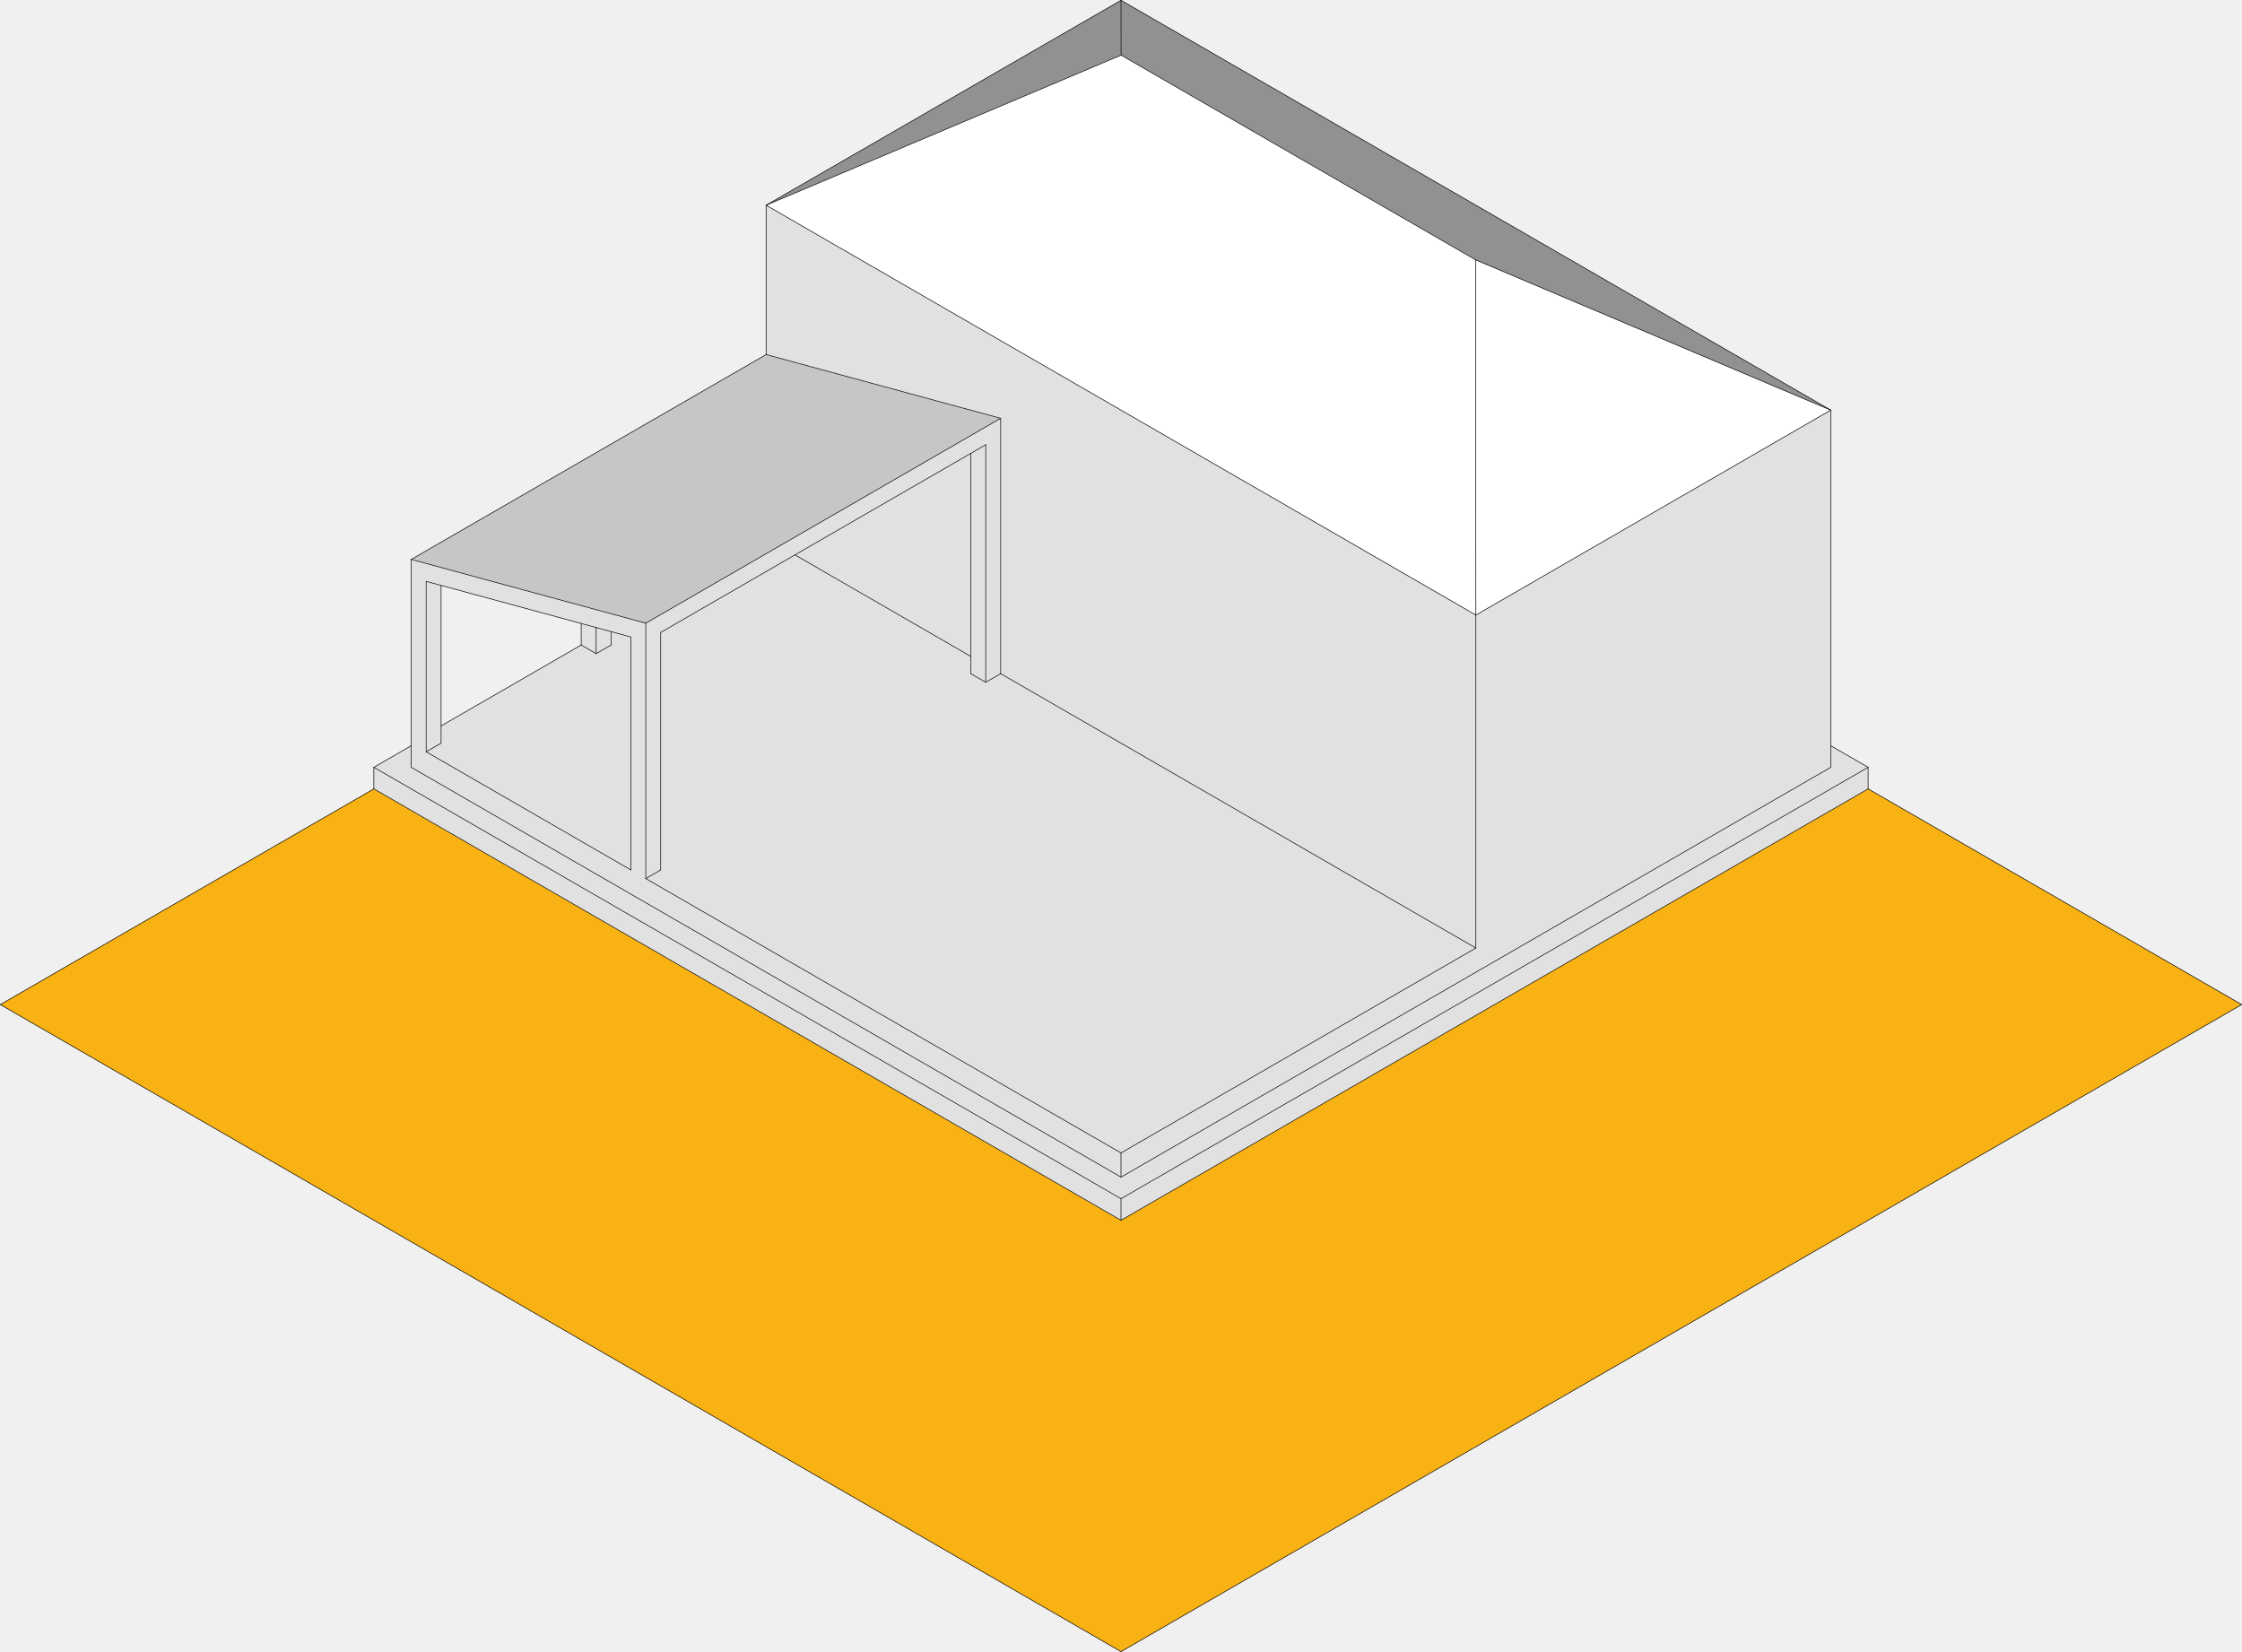
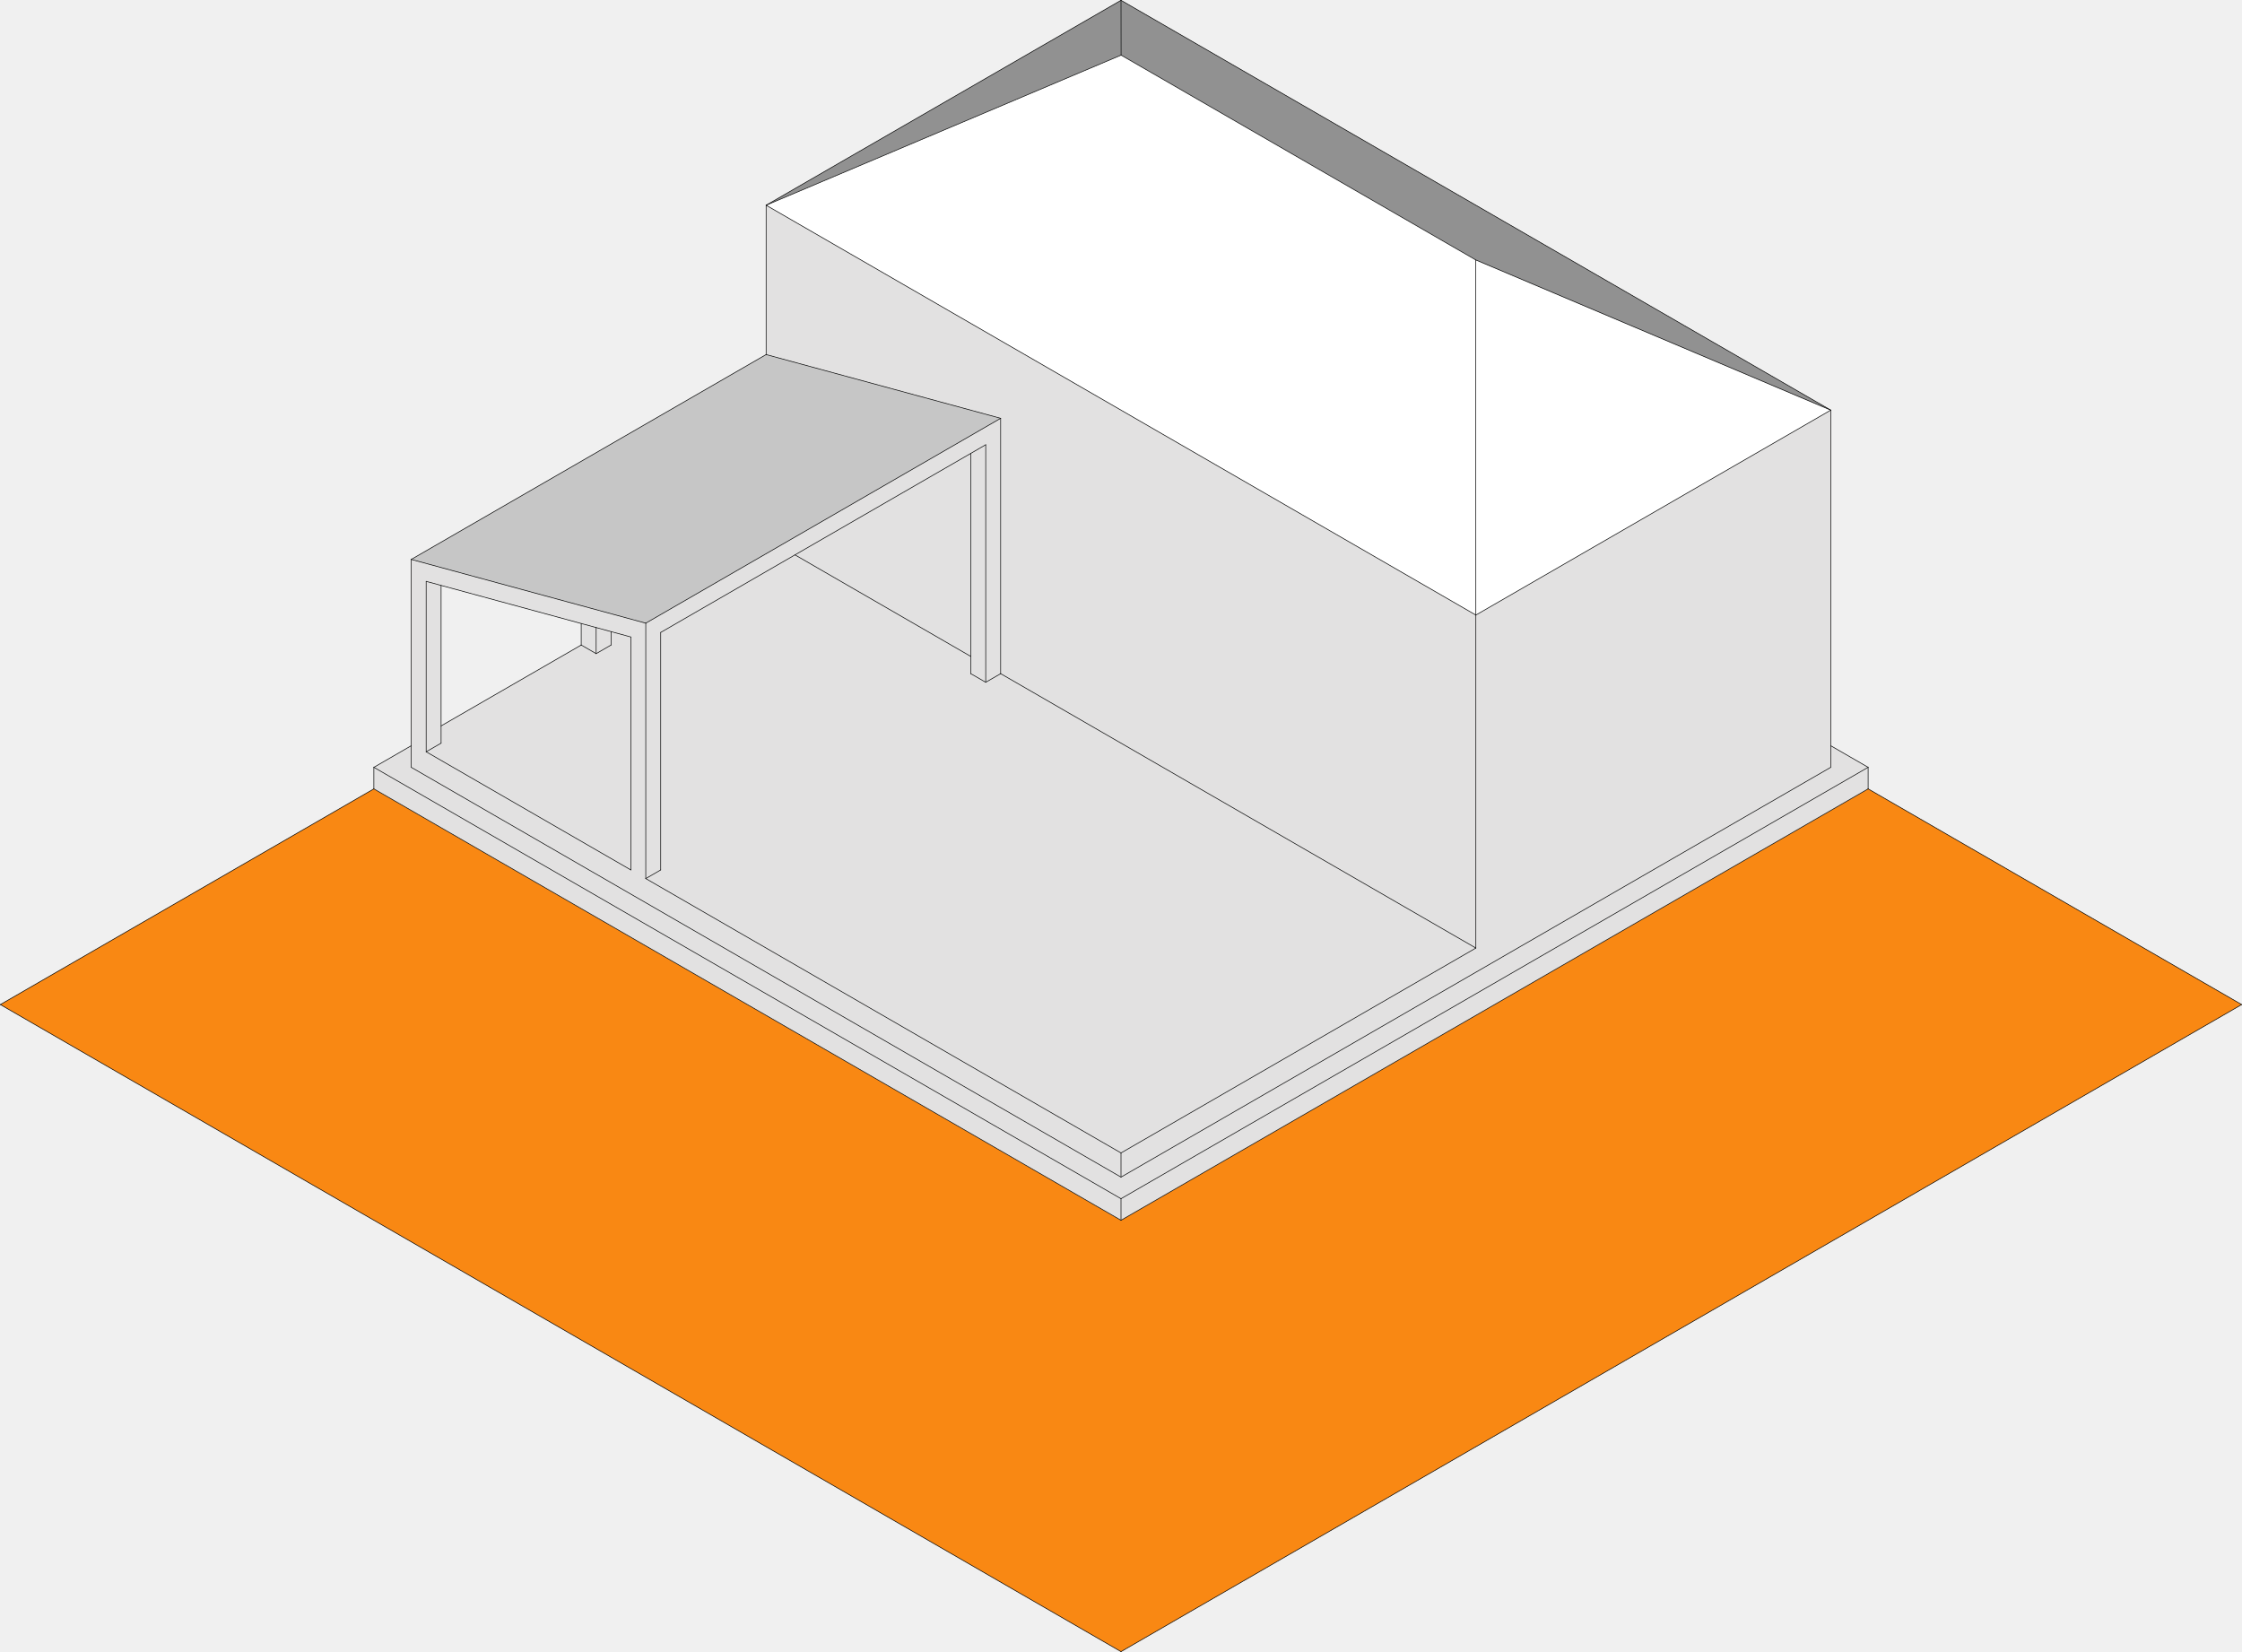
<svg xmlns="http://www.w3.org/2000/svg" version="1.1" id="Calque_1" x="0px" y="0px" width="180.042px" height="132.65px" viewBox="0 0 180.042 132.65" enable-background="new 0 0 180.042 132.65" xml:space="preserve">
-   <g>
-     <polyline fill="#F9B213" points="90.021,97.987 150.018,63.345 180.016,80.667 90.021,132.625 0.025,80.667 30.022,63.345    90.021,97.987  " />
-     <polyline fill="#E2E1E1" points="150.018,63.345 90.021,97.987 90.021,96.255 150.018,61.615 150.018,63.345  " />
-     <polyline fill="#E2E1E1" points="150.018,61.615 90.021,96.255 30.022,61.615 33.023,59.882 33.023,61.615 90.021,94.522    147.017,61.615 147.017,59.882 150.018,61.615  " />
-     <path fill="#E2E1E1" d="M50.658,69.855V51.149l-1.586-0.43l-1.198-0.327l-1.201-0.325l-11.25-3.058l-1.2-0.326v13.685   L50.658,69.855 M90.021,94.522L33.023,61.615v-1.732V44.921l18.834,5.119v20.508l38.163,22.032V94.522" />
-     <polyline fill="#E2E1E1" points="147.017,61.615 90.021,94.522 90.021,92.581 118.518,76.128 118.518,49.388 147.017,32.934    147.017,59.882 147.017,61.615  " />
-     <polyline fill="#E2E1E1" points="30.022,61.615 90.021,96.255 90.021,97.987 30.022,63.345 30.022,61.615  " />
-     <polyline fill="#E2E1E1" points="118.518,76.128 90.021,92.581 51.857,70.548 53.058,69.855 53.058,50.783 63.839,44.557    77.956,52.709 77.956,54.095 79.157,54.787 80.357,54.095 118.518,76.128  " />
-     <polyline fill="#E2E1E1" points="118.518,49.388 118.518,76.128 80.357,54.095 80.357,33.589 61.522,28.47 61.522,16.479    118.518,49.388  " />
-     <polyline fill="#E2E1E1" points="80.357,54.095 79.157,54.787 79.157,35.712 77.956,36.408 63.839,44.557 53.058,50.783    53.058,69.855 51.857,70.548 51.857,50.041 80.357,33.589 80.357,54.095  " />
-     <polyline fill="#C6C6C6" points="51.857,50.041 33.023,44.921 61.522,28.47 80.357,33.589 51.857,50.041  " />
-     <polyline fill="#E2E1E1" points="79.157,35.712 79.157,54.787 77.956,54.095 77.956,52.709 77.956,36.408 79.157,35.712  " />
-     <polyline fill="#919191" points="61.522,16.479 90.021,0.025 90.029,4.429 61.522,16.479  " />
-     <polyline fill="#FFFFFF" points="147.017,32.934 118.518,49.388 118.509,20.873 147.017,32.934  " />
-     <polyline fill="#919191" points="90.021,0.025 147.017,32.934 118.509,20.873 90.029,4.429 90.021,0.025  " />
-     <polyline fill="#FFFFFF" points="90.029,4.429 118.509,20.873 118.518,49.388 61.522,16.479 90.029,4.429  " />
-     <polyline fill="#E2E1E1" points="77.956,52.709 63.839,44.557 77.956,36.408 77.956,52.709  " />
-     <polyline fill="#E2E1E1" points="50.658,51.149 50.658,69.855 34.223,60.368 35.422,59.676 35.422,58.289 46.673,51.795    47.874,52.487 49.072,51.795 49.072,50.719 50.658,51.149  " />
-     <polyline fill="#E2E1E1" points="35.422,59.676 34.223,60.368 34.223,46.683 35.422,47.009 35.422,58.289 35.422,59.676  " />
-     <polyline fill="#E2E1E1" points="46.673,51.795 46.673,50.067 47.874,50.392 47.874,52.487 46.673,51.795  " />
-     <polyline fill="#E2E1E1" points="47.874,52.487 47.874,50.392 49.072,50.719 49.072,51.795 47.874,52.487  " />
-     <line fill="none" stroke="#010202" stroke-width="0.05" stroke-linecap="round" stroke-linejoin="round" stroke-miterlimit="10" x1="90.021" y1="97.987" x2="150.018" y2="63.345" />
-     <polyline fill="none" stroke="#010202" stroke-width="0.05" stroke-linecap="round" stroke-linejoin="round" stroke-miterlimit="10" points="   33.023,61.615 90.021,94.522 147.017,61.615  " />
-     <line fill="none" stroke="#010202" stroke-width="0.05" stroke-linecap="round" stroke-linejoin="round" stroke-miterlimit="10" x1="30.022" y1="61.615" x2="90.021" y2="96.255" />
-     <line fill="none" stroke="#010202" stroke-width="0.05" stroke-linecap="round" stroke-linejoin="round" stroke-miterlimit="10" x1="150.018" y1="61.615" x2="90.021" y2="96.255" />
-     <line fill="none" stroke="#010202" stroke-width="0.05" stroke-linecap="round" stroke-linejoin="round" stroke-miterlimit="10" x1="90.021" y1="92.581" x2="118.518" y2="76.128" />
-     <line fill="none" stroke="#010202" stroke-width="0.05" stroke-linecap="round" stroke-linejoin="round" stroke-miterlimit="10" x1="90.021" y1="94.522" x2="90.021" y2="92.581" />
-     <line fill="none" stroke="#010202" stroke-width="0.05" stroke-linecap="round" stroke-linejoin="round" stroke-miterlimit="10" x1="118.518" y1="76.128" x2="118.518" y2="49.388" />
-     <line fill="none" stroke="#010202" stroke-width="0.05" stroke-linecap="round" stroke-linejoin="round" stroke-miterlimit="10" x1="80.357" y1="54.095" x2="118.518" y2="76.128" />
-     <line fill="none" stroke="#010202" stroke-width="0.05" stroke-linecap="round" stroke-linejoin="round" stroke-miterlimit="10" x1="51.857" y1="70.548" x2="90.021" y2="92.581" />
-     <line fill="none" stroke="#010202" stroke-width="0.05" stroke-linecap="round" stroke-linejoin="round" stroke-miterlimit="10" x1="80.357" y1="54.095" x2="79.157" y2="54.787" />
-     <line fill="none" stroke="#010202" stroke-width="0.05" stroke-linecap="round" stroke-linejoin="round" stroke-miterlimit="10" x1="80.357" y1="54.095" x2="80.357" y2="33.589" />
-     <line fill="none" stroke="#010202" stroke-width="0.05" stroke-linecap="round" stroke-linejoin="round" stroke-miterlimit="10" x1="51.857" y1="50.041" x2="33.023" y2="44.921" />
-     <line fill="none" stroke="#010202" stroke-width="0.05" stroke-linecap="round" stroke-linejoin="round" stroke-miterlimit="10" x1="80.357" y1="33.589" x2="61.522" y2="28.47" />
-     <line fill="none" stroke="#010202" stroke-width="0.05" stroke-linecap="round" stroke-linejoin="round" stroke-miterlimit="10" x1="51.857" y1="50.041" x2="80.357" y2="33.589" />
-     <line fill="none" stroke="#010202" stroke-width="0.05" stroke-linecap="round" stroke-linejoin="round" stroke-miterlimit="10" x1="51.857" y1="70.548" x2="51.857" y2="50.041" />
-     <line fill="none" stroke="#010202" stroke-width="0.05" stroke-linecap="round" stroke-linejoin="round" stroke-miterlimit="10" x1="53.058" y1="69.855" x2="51.857" y2="70.548" />
-     <polyline fill="none" stroke="#010202" stroke-width="0.05" stroke-linecap="round" stroke-linejoin="round" stroke-miterlimit="10" points="   79.157,35.712 79.157,54.787 77.956,54.095  " />
-     <line fill="none" stroke="#010202" stroke-width="0.05" stroke-linecap="round" stroke-linejoin="round" stroke-miterlimit="10" x1="34.223" y1="60.368" x2="35.422" y2="59.676" />
-     <line fill="none" stroke="#010202" stroke-width="0.05" stroke-linecap="round" stroke-linejoin="round" stroke-miterlimit="10" x1="34.223" y1="60.368" x2="50.658" y2="69.855" />
-     <line fill="none" stroke="#010202" stroke-width="0.05" stroke-linecap="round" stroke-linejoin="round" stroke-miterlimit="10" x1="34.223" y1="46.683" x2="34.223" y2="60.368" />
-     <line fill="none" stroke="#010202" stroke-width="0.05" stroke-linecap="round" stroke-linejoin="round" stroke-miterlimit="10" x1="47.874" y1="50.392" x2="47.874" y2="52.487" />
-     <line fill="none" stroke="#010202" stroke-width="0.05" stroke-linecap="round" stroke-linejoin="round" stroke-miterlimit="10" x1="47.874" y1="52.487" x2="49.072" y2="51.795" />
-     <line fill="none" stroke="#010202" stroke-width="0.05" stroke-linecap="round" stroke-linejoin="round" stroke-miterlimit="10" x1="46.673" y1="51.795" x2="47.874" y2="52.487" />
-     <line fill="none" stroke="#010202" stroke-width="0.05" stroke-linecap="round" stroke-linejoin="round" stroke-miterlimit="10" x1="118.518" y1="49.388" x2="147.017" y2="32.934" />
-     <polyline fill="none" stroke="#010202" stroke-width="0.05" stroke-linecap="round" stroke-linejoin="round" stroke-miterlimit="10" points="   90.029,4.429 118.509,20.873 147.017,32.934  " />
-     <line fill="none" stroke="#010202" stroke-width="0.05" stroke-linecap="round" stroke-linejoin="round" stroke-miterlimit="10" x1="90.021" y1="0.025" x2="90.029" y2="4.429" />
-     <line fill="none" stroke="#010202" stroke-width="0.05" stroke-linecap="round" stroke-linejoin="round" stroke-miterlimit="10" x1="61.522" y1="16.479" x2="90.029" y2="4.429" />
-     <line fill="none" stroke="#010202" stroke-width="0.05" stroke-linecap="round" stroke-linejoin="round" stroke-miterlimit="10" x1="90.021" y1="97.987" x2="30.022" y2="63.345" />
-     <line fill="none" stroke="#010202" stroke-width="0.05" stroke-linecap="round" stroke-linejoin="round" stroke-miterlimit="10" x1="90.021" y1="96.255" x2="90.021" y2="97.987" />
-     <line fill="none" stroke="#010202" stroke-width="0.05" stroke-linecap="round" stroke-linejoin="round" stroke-miterlimit="10" x1="61.522" y1="16.479" x2="118.518" y2="49.388" />
-     <line fill="none" stroke="#010202" stroke-width="0.05" stroke-linecap="round" stroke-linejoin="round" stroke-miterlimit="10" x1="118.509" y1="20.873" x2="118.518" y2="49.388" />
-     <line fill="none" stroke="#010202" stroke-width="0.05" stroke-linecap="round" stroke-linejoin="round" stroke-miterlimit="10" x1="77.956" y1="52.709" x2="63.839" y2="44.557" />
-     <line fill="none" stroke="#010202" stroke-width="0.05" stroke-linecap="round" stroke-linejoin="round" stroke-miterlimit="10" x1="33.023" y1="59.882" x2="30.022" y2="61.615" />
-     <line fill="none" stroke="#010202" stroke-width="0.05" stroke-linecap="round" stroke-linejoin="round" stroke-miterlimit="10" x1="150.018" y1="61.615" x2="147.017" y2="59.882" />
-     <line fill="none" stroke="#010202" stroke-width="0.05" stroke-linecap="round" stroke-linejoin="round" stroke-miterlimit="10" x1="61.522" y1="16.479" x2="61.522" y2="28.47" />
-     <line fill="none" stroke="#010202" stroke-width="0.05" stroke-linecap="round" stroke-linejoin="round" stroke-miterlimit="10" x1="33.023" y1="44.921" x2="61.522" y2="28.47" />
-     <line fill="none" stroke="#010202" stroke-width="0.05" stroke-linecap="round" stroke-linejoin="round" stroke-miterlimit="10" x1="50.658" y1="69.855" x2="50.658" y2="51.149" />
-     <line fill="none" stroke="#010202" stroke-width="0.05" stroke-linecap="round" stroke-linejoin="round" stroke-miterlimit="10" x1="53.058" y1="50.783" x2="53.058" y2="69.855" />
-     <line fill="none" stroke="#010202" stroke-width="0.05" stroke-linecap="round" stroke-linejoin="round" stroke-miterlimit="10" x1="35.422" y1="58.289" x2="46.673" y2="51.795" />
-     <line fill="none" stroke="#010202" stroke-width="0.05" stroke-linecap="round" stroke-linejoin="round" stroke-miterlimit="10" x1="46.673" y1="50.067" x2="46.673" y2="51.795" />
-     <line fill="none" stroke="#010202" stroke-width="0.05" stroke-linecap="round" stroke-linejoin="round" stroke-miterlimit="10" x1="49.072" y1="51.795" x2="49.072" y2="50.719" />
-     <line fill="none" stroke="#010202" stroke-width="0.05" stroke-linecap="round" stroke-linejoin="round" stroke-miterlimit="10" x1="90.021" y1="0.025" x2="61.522" y2="16.479" />
-     <line fill="none" stroke="#010202" stroke-width="0.05" stroke-linecap="round" stroke-linejoin="round" stroke-miterlimit="10" x1="147.017" y1="32.934" x2="90.021" y2="0.025" />
-     <line fill="none" stroke="#010202" stroke-width="0.05" stroke-linecap="round" stroke-linejoin="round" stroke-miterlimit="10" x1="30.022" y1="63.345" x2="0.025" y2="80.667" />
-     <line fill="none" stroke="#010202" stroke-width="0.05" stroke-linecap="round" stroke-linejoin="round" stroke-miterlimit="10" x1="180.016" y1="80.667" x2="150.018" y2="63.345" />
-     <line fill="none" stroke="#010202" stroke-width="0.05" stroke-linecap="round" stroke-linejoin="round" stroke-miterlimit="10" x1="30.022" y1="63.345" x2="30.022" y2="61.615" />
-     <line fill="none" stroke="#010202" stroke-width="0.05" stroke-linecap="round" stroke-linejoin="round" stroke-miterlimit="10" x1="150.018" y1="61.615" x2="150.018" y2="63.345" />
-     <line fill="none" stroke="#010202" stroke-width="0.05" stroke-linecap="round" stroke-linejoin="round" stroke-miterlimit="10" x1="90.021" y1="132.625" x2="180.016" y2="80.667" />
-     <line fill="none" stroke="#010202" stroke-width="0.05" stroke-linecap="round" stroke-linejoin="round" stroke-miterlimit="10" x1="0.025" y1="80.667" x2="90.021" y2="132.625" />
-     <polyline fill="none" stroke="#010202" stroke-width="0.05" stroke-linecap="round" stroke-linejoin="round" stroke-miterlimit="10" points="   147.017,61.615 147.017,59.882 147.017,32.934  " />
-     <line fill="none" stroke="#010202" stroke-width="0.05" stroke-linecap="round" stroke-linejoin="round" stroke-miterlimit="10" x1="53.058" y1="50.783" x2="63.839" y2="44.557" />
-     <polyline fill="none" stroke="#010202" stroke-width="0.05" stroke-linecap="round" stroke-linejoin="round" stroke-miterlimit="10" points="   33.023,61.615 33.023,59.882 33.023,44.921  " />
-     <polyline fill="none" stroke="#010202" stroke-width="0.05" stroke-linecap="round" stroke-linejoin="round" stroke-miterlimit="10" points="   35.422,59.676 35.422,58.289 35.422,47.009  " />
-     <polyline fill="none" stroke="#010202" stroke-width="0.05" stroke-linecap="round" stroke-linejoin="round" stroke-miterlimit="10" points="   77.956,36.408 77.956,52.709 77.956,54.095  " />
-     <polyline fill="none" stroke="#010202" stroke-width="0.05" stroke-linecap="round" stroke-linejoin="round" stroke-miterlimit="10" points="   47.874,50.392 46.673,50.067 35.422,47.009 34.223,46.683  " />
-     <polyline fill="none" stroke="#010202" stroke-width="0.05" stroke-linecap="round" stroke-linejoin="round" stroke-miterlimit="10" points="   63.839,44.557 77.956,36.408 79.157,35.712  " />
-     <polyline fill="none" stroke="#010202" stroke-width="0.05" stroke-linecap="round" stroke-linejoin="round" stroke-miterlimit="10" points="   50.658,51.149 49.072,50.719 47.874,50.392  " />
-   </g>
+   <defs id="defs161" />
+   <polyline style="fill:#f98813;fill-opacity:1" id="polyline5" points="90.021,97.987 150.018,63.345 180.016,80.667 90.021,132.625 0.025,80.667 30.022,63.345    90.021,97.987  " />
+   <polyline style="fill:#e2e1e1" id="polyline7" points="150.018,63.345 90.021,97.987 90.021,96.255 150.018,61.615 150.018,63.345  " />
+   <polyline style="fill:#e2e1e1" id="polyline9" points="150.018,61.615 90.021,96.255 30.022,61.615 33.023,59.882 33.023,61.615 90.021,94.522    147.017,61.615 147.017,59.882 150.018,61.615  " />
+   <path style="fill:#e2e1e1" id="path11" d="m 50.658,69.855 0,-18.706 -1.586,-0.43 -1.198,-0.327 -1.201,-0.325 -11.25,-3.058 -1.2,-0.326 0,13.685 16.435,9.487 m 39.363,24.667 -56.998,-32.907 0,-1.732 0,-14.962 18.834,5.119 0,20.508 38.163,22.032 0,1.942" />
+   <polyline style="fill:#e2e1e1" id="polyline13" points="147.017,61.615 90.021,94.522 90.021,92.581 118.518,76.128 118.518,49.388 147.017,32.934    147.017,59.882 147.017,61.615  " />
+   <polyline style="fill:#e2e1e1" id="polyline15" points="30.022,61.615 90.021,96.255 90.021,97.987 30.022,63.345 30.022,61.615  " />
+   <polyline style="fill:#e2e1e1" id="polyline17" points="118.518,76.128 90.021,92.581 51.857,70.548 53.058,69.855 53.058,50.783 63.839,44.557    77.956,52.709 77.956,54.095 79.157,54.787 80.357,54.095 118.518,76.128  " />
+   <polyline style="fill:#e2e1e1" id="polyline19" points="118.518,49.388 118.518,76.128 80.357,54.095 80.357,33.589 61.522,28.47 61.522,16.479    118.518,49.388  " />
+   <polyline style="fill:#e2e1e1" id="polyline21" points="80.357,54.095 79.157,54.787 79.157,35.712 77.956,36.408 63.839,44.557 53.058,50.783    53.058,69.855 51.857,70.548 51.857,50.041 80.357,33.589 80.357,54.095  " />
+   <polyline style="fill:#c6c6c6" id="polyline23" points="51.857,50.041 33.023,44.921 61.522,28.47 80.357,33.589 51.857,50.041  " />
+   <polyline style="fill:#e2e1e1" id="polyline25" points="79.157,35.712 79.157,54.787 77.956,54.095 77.956,52.709 77.956,36.408 79.157,35.712  " />
+   <polyline style="fill:#919191" id="polyline27" points="61.522,16.479 90.021,0.025 90.029,4.429 61.522,16.479  " />
+   <polyline style="fill:#ffffff" id="polyline29" points="147.017,32.934 118.518,49.388 118.509,20.873 147.017,32.934  " />
+   <polyline style="fill:#919191" id="polyline31" points="90.021,0.025 147.017,32.934 118.509,20.873 90.029,4.429 90.021,0.025  " />
+   <polyline style="fill:#ffffff" id="polyline33" points="90.029,4.429 118.509,20.873 118.518,49.388 61.522,16.479 90.029,4.429  " />
+   <polyline style="fill:#e2e1e1" id="polyline35" points="77.956,52.709 63.839,44.557 77.956,36.408 77.956,52.709  " />
+   <polyline style="fill:#e2e1e1" id="polyline37" points="50.658,51.149 50.658,69.855 34.223,60.368 35.422,59.676 35.422,58.289 46.673,51.795    47.874,52.487 49.072,51.795 49.072,50.719 50.658,51.149  " />
+   <polyline style="fill:#e2e1e1" id="polyline39" points="35.422,59.676 34.223,60.368 34.223,46.683 35.422,47.009 35.422,58.289 35.422,59.676  " />
+   <polyline style="fill:#e2e1e1" id="polyline41" points="46.673,51.795 46.673,50.067 47.874,50.392 47.874,52.487 46.673,51.795  " />
+   <polyline style="fill:#e2e1e1" id="polyline43" points="47.874,52.487 47.874,50.392 49.072,50.719 49.072,51.795 47.874,52.487  " />
+   <line style="fill:none;stroke:#010202;stroke-width:0.05;stroke-linecap:round;stroke-linejoin:round;stroke-miterlimit:10" id="line45" y2="63.345" x2="150.018" y1="97.987" x1="90.021" stroke-miterlimit="10" />
+   <polyline style="fill:none;stroke:#010202;stroke-width:0.05;stroke-linecap:round;stroke-linejoin:round;stroke-miterlimit:10" id="polyline47" points="   33.023,61.615 90.021,94.522 147.017,61.615  " stroke-miterlimit="10" />
+   <line style="fill:none;stroke:#010202;stroke-width:0.05;stroke-linecap:round;stroke-linejoin:round;stroke-miterlimit:10" id="line49" y2="96.255" x2="90.021" y1="61.615" x1="30.022" stroke-miterlimit="10" />
+   <line style="fill:none;stroke:#010202;stroke-width:0.05;stroke-linecap:round;stroke-linejoin:round;stroke-miterlimit:10" id="line51" y2="96.255" x2="90.021" y1="61.615" x1="150.018" stroke-miterlimit="10" />
+   <line style="fill:none;stroke:#010202;stroke-width:0.05;stroke-linecap:round;stroke-linejoin:round;stroke-miterlimit:10" id="line53" y2="76.128" x2="118.518" y1="92.581" x1="90.021" stroke-miterlimit="10" />
+   <line style="fill:none;stroke:#010202;stroke-width:0.05;stroke-linecap:round;stroke-linejoin:round;stroke-miterlimit:10" id="line55" y2="92.581" x2="90.021" y1="94.522" x1="90.021" stroke-miterlimit="10" />
+   <line style="fill:none;stroke:#010202;stroke-width:0.05;stroke-linecap:round;stroke-linejoin:round;stroke-miterlimit:10" id="line57" y2="49.388" x2="118.518" y1="76.128" x1="118.518" stroke-miterlimit="10" />
+   <line style="fill:none;stroke:#010202;stroke-width:0.05;stroke-linecap:round;stroke-linejoin:round;stroke-miterlimit:10" id="line59" y2="76.128" x2="118.518" y1="54.095" x1="80.357" stroke-miterlimit="10" />
+   <line style="fill:none;stroke:#010202;stroke-width:0.05;stroke-linecap:round;stroke-linejoin:round;stroke-miterlimit:10" id="line61" y2="92.581" x2="90.021" y1="70.548" x1="51.857" stroke-miterlimit="10" />
+   <line style="fill:none;stroke:#010202;stroke-width:0.05;stroke-linecap:round;stroke-linejoin:round;stroke-miterlimit:10" id="line63" y2="54.787" x2="79.157" y1="54.095" x1="80.357" stroke-miterlimit="10" />
+   <line style="fill:none;stroke:#010202;stroke-width:0.05;stroke-linecap:round;stroke-linejoin:round;stroke-miterlimit:10" id="line65" y2="33.589" x2="80.357" y1="54.095" x1="80.357" stroke-miterlimit="10" />
+   <line style="fill:none;stroke:#010202;stroke-width:0.05;stroke-linecap:round;stroke-linejoin:round;stroke-miterlimit:10" id="line67" y2="44.921" x2="33.023" y1="50.041" x1="51.857" stroke-miterlimit="10" />
+   <line style="fill:none;stroke:#010202;stroke-width:0.05;stroke-linecap:round;stroke-linejoin:round;stroke-miterlimit:10" id="line69" y2="28.47" x2="61.522" y1="33.589" x1="80.357" stroke-miterlimit="10" />
+   <line style="fill:none;stroke:#010202;stroke-width:0.05;stroke-linecap:round;stroke-linejoin:round;stroke-miterlimit:10" id="line71" y2="33.589" x2="80.357" y1="50.041" x1="51.857" stroke-miterlimit="10" />
+   <line style="fill:none;stroke:#010202;stroke-width:0.05;stroke-linecap:round;stroke-linejoin:round;stroke-miterlimit:10" id="line73" y2="50.041" x2="51.857" y1="70.548" x1="51.857" stroke-miterlimit="10" />
+   <line style="fill:none;stroke:#010202;stroke-width:0.05;stroke-linecap:round;stroke-linejoin:round;stroke-miterlimit:10" id="line75" y2="70.548" x2="51.857" y1="69.855" x1="53.058" stroke-miterlimit="10" />
+   <polyline style="fill:none;stroke:#010202;stroke-width:0.05;stroke-linecap:round;stroke-linejoin:round;stroke-miterlimit:10" id="polyline77" points="   79.157,35.712 79.157,54.787 77.956,54.095  " stroke-miterlimit="10" />
+   <line style="fill:none;stroke:#010202;stroke-width:0.05;stroke-linecap:round;stroke-linejoin:round;stroke-miterlimit:10" id="line79" y2="59.676" x2="35.422" y1="60.368" x1="34.223" stroke-miterlimit="10" />
+   <line style="fill:none;stroke:#010202;stroke-width:0.05;stroke-linecap:round;stroke-linejoin:round;stroke-miterlimit:10" id="line81" y2="69.855" x2="50.658" y1="60.368" x1="34.223" stroke-miterlimit="10" />
+   <line style="fill:none;stroke:#010202;stroke-width:0.05;stroke-linecap:round;stroke-linejoin:round;stroke-miterlimit:10" id="line83" y2="60.368" x2="34.223" y1="46.683" x1="34.223" stroke-miterlimit="10" />
+   <line style="fill:none;stroke:#010202;stroke-width:0.05;stroke-linecap:round;stroke-linejoin:round;stroke-miterlimit:10" id="line85" y2="52.487" x2="47.874" y1="50.392" x1="47.874" stroke-miterlimit="10" />
+   <line style="fill:none;stroke:#010202;stroke-width:0.05;stroke-linecap:round;stroke-linejoin:round;stroke-miterlimit:10" id="line87" y2="51.795" x2="49.072" y1="52.487" x1="47.874" stroke-miterlimit="10" />
+   <line style="fill:none;stroke:#010202;stroke-width:0.05;stroke-linecap:round;stroke-linejoin:round;stroke-miterlimit:10" id="line89" y2="52.487" x2="47.874" y1="51.795" x1="46.673" stroke-miterlimit="10" />
+   <line style="fill:none;stroke:#010202;stroke-width:0.05;stroke-linecap:round;stroke-linejoin:round;stroke-miterlimit:10" id="line91" y2="32.934" x2="147.017" y1="49.388" x1="118.518" stroke-miterlimit="10" />
+   <polyline style="fill:none;stroke:#010202;stroke-width:0.05;stroke-linecap:round;stroke-linejoin:round;stroke-miterlimit:10" id="polyline93" points="   90.029,4.429 118.509,20.873 147.017,32.934  " stroke-miterlimit="10" />
+   <line style="fill:none;stroke:#010202;stroke-width:0.05;stroke-linecap:round;stroke-linejoin:round;stroke-miterlimit:10" id="line95" y2="4.429" x2="90.029" y1="0.025" x1="90.021" stroke-miterlimit="10" />
+   <line style="fill:none;stroke:#010202;stroke-width:0.05;stroke-linecap:round;stroke-linejoin:round;stroke-miterlimit:10" id="line97" y2="4.429" x2="90.029" y1="16.479" x1="61.522" stroke-miterlimit="10" />
+   <line style="fill:none;stroke:#010202;stroke-width:0.05;stroke-linecap:round;stroke-linejoin:round;stroke-miterlimit:10" id="line99" y2="63.345" x2="30.022" y1="97.987" x1="90.021" stroke-miterlimit="10" />
+   <line style="fill:none;stroke:#010202;stroke-width:0.05;stroke-linecap:round;stroke-linejoin:round;stroke-miterlimit:10" id="line101" y2="97.987" x2="90.021" y1="96.255" x1="90.021" stroke-miterlimit="10" />
+   <line style="fill:none;stroke:#010202;stroke-width:0.05;stroke-linecap:round;stroke-linejoin:round;stroke-miterlimit:10" id="line103" y2="49.388" x2="118.518" y1="16.479" x1="61.522" stroke-miterlimit="10" />
+   <line style="fill:none;stroke:#010202;stroke-width:0.05;stroke-linecap:round;stroke-linejoin:round;stroke-miterlimit:10" id="line105" y2="49.388" x2="118.518" y1="20.873" x1="118.509" stroke-miterlimit="10" />
+   <line style="fill:none;stroke:#010202;stroke-width:0.05;stroke-linecap:round;stroke-linejoin:round;stroke-miterlimit:10" id="line107" y2="44.557" x2="63.839" y1="52.709" x1="77.956" stroke-miterlimit="10" />
+   <line style="fill:none;stroke:#010202;stroke-width:0.05;stroke-linecap:round;stroke-linejoin:round;stroke-miterlimit:10" id="line109" y2="61.615" x2="30.022" y1="59.882" x1="33.023" stroke-miterlimit="10" />
+   <line style="fill:none;stroke:#010202;stroke-width:0.05;stroke-linecap:round;stroke-linejoin:round;stroke-miterlimit:10" id="line111" y2="59.882" x2="147.017" y1="61.615" x1="150.018" stroke-miterlimit="10" />
+   <line style="fill:none;stroke:#010202;stroke-width:0.05;stroke-linecap:round;stroke-linejoin:round;stroke-miterlimit:10" id="line113" y2="28.47" x2="61.522" y1="16.479" x1="61.522" stroke-miterlimit="10" />
+   <line style="fill:none;stroke:#010202;stroke-width:0.05;stroke-linecap:round;stroke-linejoin:round;stroke-miterlimit:10" id="line115" y2="28.47" x2="61.522" y1="44.921" x1="33.023" stroke-miterlimit="10" />
+   <line style="fill:none;stroke:#010202;stroke-width:0.05;stroke-linecap:round;stroke-linejoin:round;stroke-miterlimit:10" id="line117" y2="51.149" x2="50.658" y1="69.855" x1="50.658" stroke-miterlimit="10" />
+   <line style="fill:none;stroke:#010202;stroke-width:0.05;stroke-linecap:round;stroke-linejoin:round;stroke-miterlimit:10" id="line119" y2="69.855" x2="53.058" y1="50.783" x1="53.058" stroke-miterlimit="10" />
+   <line style="fill:none;stroke:#010202;stroke-width:0.05;stroke-linecap:round;stroke-linejoin:round;stroke-miterlimit:10" id="line121" y2="51.795" x2="46.673" y1="58.289" x1="35.422" stroke-miterlimit="10" />
+   <line style="fill:none;stroke:#010202;stroke-width:0.05;stroke-linecap:round;stroke-linejoin:round;stroke-miterlimit:10" id="line123" y2="51.795" x2="46.673" y1="50.067" x1="46.673" stroke-miterlimit="10" />
+   <line style="fill:none;stroke:#010202;stroke-width:0.05;stroke-linecap:round;stroke-linejoin:round;stroke-miterlimit:10" id="line125" y2="50.719" x2="49.072" y1="51.795" x1="49.072" stroke-miterlimit="10" />
+   <line style="fill:none;stroke:#010202;stroke-width:0.05;stroke-linecap:round;stroke-linejoin:round;stroke-miterlimit:10" id="line127" y2="16.479" x2="61.522" y1="0.025" x1="90.021" stroke-miterlimit="10" />
+   <line style="fill:none;stroke:#010202;stroke-width:0.05;stroke-linecap:round;stroke-linejoin:round;stroke-miterlimit:10" id="line129" y2="0.025" x2="90.021" y1="32.934" x1="147.017" stroke-miterlimit="10" />
+   <line style="fill:none;stroke:#010202;stroke-width:0.05;stroke-linecap:round;stroke-linejoin:round;stroke-miterlimit:10" id="line131" y2="80.667" x2="0.025" y1="63.345" x1="30.022" stroke-miterlimit="10" />
+   <line style="fill:none;stroke:#010202;stroke-width:0.05;stroke-linecap:round;stroke-linejoin:round;stroke-miterlimit:10" id="line133" y2="63.345" x2="150.018" y1="80.667" x1="180.016" stroke-miterlimit="10" />
+   <line style="fill:none;stroke:#010202;stroke-width:0.05;stroke-linecap:round;stroke-linejoin:round;stroke-miterlimit:10" id="line135" y2="61.615" x2="30.022" y1="63.345" x1="30.022" stroke-miterlimit="10" />
+   <line style="fill:none;stroke:#010202;stroke-width:0.05;stroke-linecap:round;stroke-linejoin:round;stroke-miterlimit:10" id="line137" y2="63.345" x2="150.018" y1="61.615" x1="150.018" stroke-miterlimit="10" />
+   <line style="fill:none;stroke:#010202;stroke-width:0.05;stroke-linecap:round;stroke-linejoin:round;stroke-miterlimit:10" id="line139" y2="80.667" x2="180.016" y1="132.625" x1="90.021" stroke-miterlimit="10" />
+   <line style="fill:none;stroke:#010202;stroke-width:0.05;stroke-linecap:round;stroke-linejoin:round;stroke-miterlimit:10" id="line141" y2="132.625" x2="90.021" y1="80.667" x1="0.025" stroke-miterlimit="10" />
+   <polyline style="fill:none;stroke:#010202;stroke-width:0.05;stroke-linecap:round;stroke-linejoin:round;stroke-miterlimit:10" id="polyline143" points="   147.017,61.615 147.017,59.882 147.017,32.934  " stroke-miterlimit="10" />
+   <line style="fill:none;stroke:#010202;stroke-width:0.05;stroke-linecap:round;stroke-linejoin:round;stroke-miterlimit:10" id="line145" y2="44.557" x2="63.839" y1="50.783" x1="53.058" stroke-miterlimit="10" />
+   <polyline style="fill:none;stroke:#010202;stroke-width:0.05;stroke-linecap:round;stroke-linejoin:round;stroke-miterlimit:10" id="polyline147" points="   33.023,61.615 33.023,59.882 33.023,44.921  " stroke-miterlimit="10" />
+   <polyline style="fill:none;stroke:#010202;stroke-width:0.05;stroke-linecap:round;stroke-linejoin:round;stroke-miterlimit:10" id="polyline149" points="   35.422,59.676 35.422,58.289 35.422,47.009  " stroke-miterlimit="10" />
+   <polyline style="fill:none;stroke:#010202;stroke-width:0.05;stroke-linecap:round;stroke-linejoin:round;stroke-miterlimit:10" id="polyline151" points="   77.956,36.408 77.956,52.709 77.956,54.095  " stroke-miterlimit="10" />
+   <polyline style="fill:none;stroke:#010202;stroke-width:0.05;stroke-linecap:round;stroke-linejoin:round;stroke-miterlimit:10" id="polyline153" points="   47.874,50.392 46.673,50.067 35.422,47.009 34.223,46.683  " stroke-miterlimit="10" />
+   <polyline style="fill:none;stroke:#010202;stroke-width:0.05;stroke-linecap:round;stroke-linejoin:round;stroke-miterlimit:10" id="polyline155" points="   63.839,44.557 77.956,36.408 79.157,35.712  " stroke-miterlimit="10" />
+   <polyline style="fill:none;stroke:#010202;stroke-width:0.05;stroke-linecap:round;stroke-linejoin:round;stroke-miterlimit:10" id="polyline157" points="   50.658,51.149 49.072,50.719 47.874,50.392  " stroke-miterlimit="10" />
</svg>
